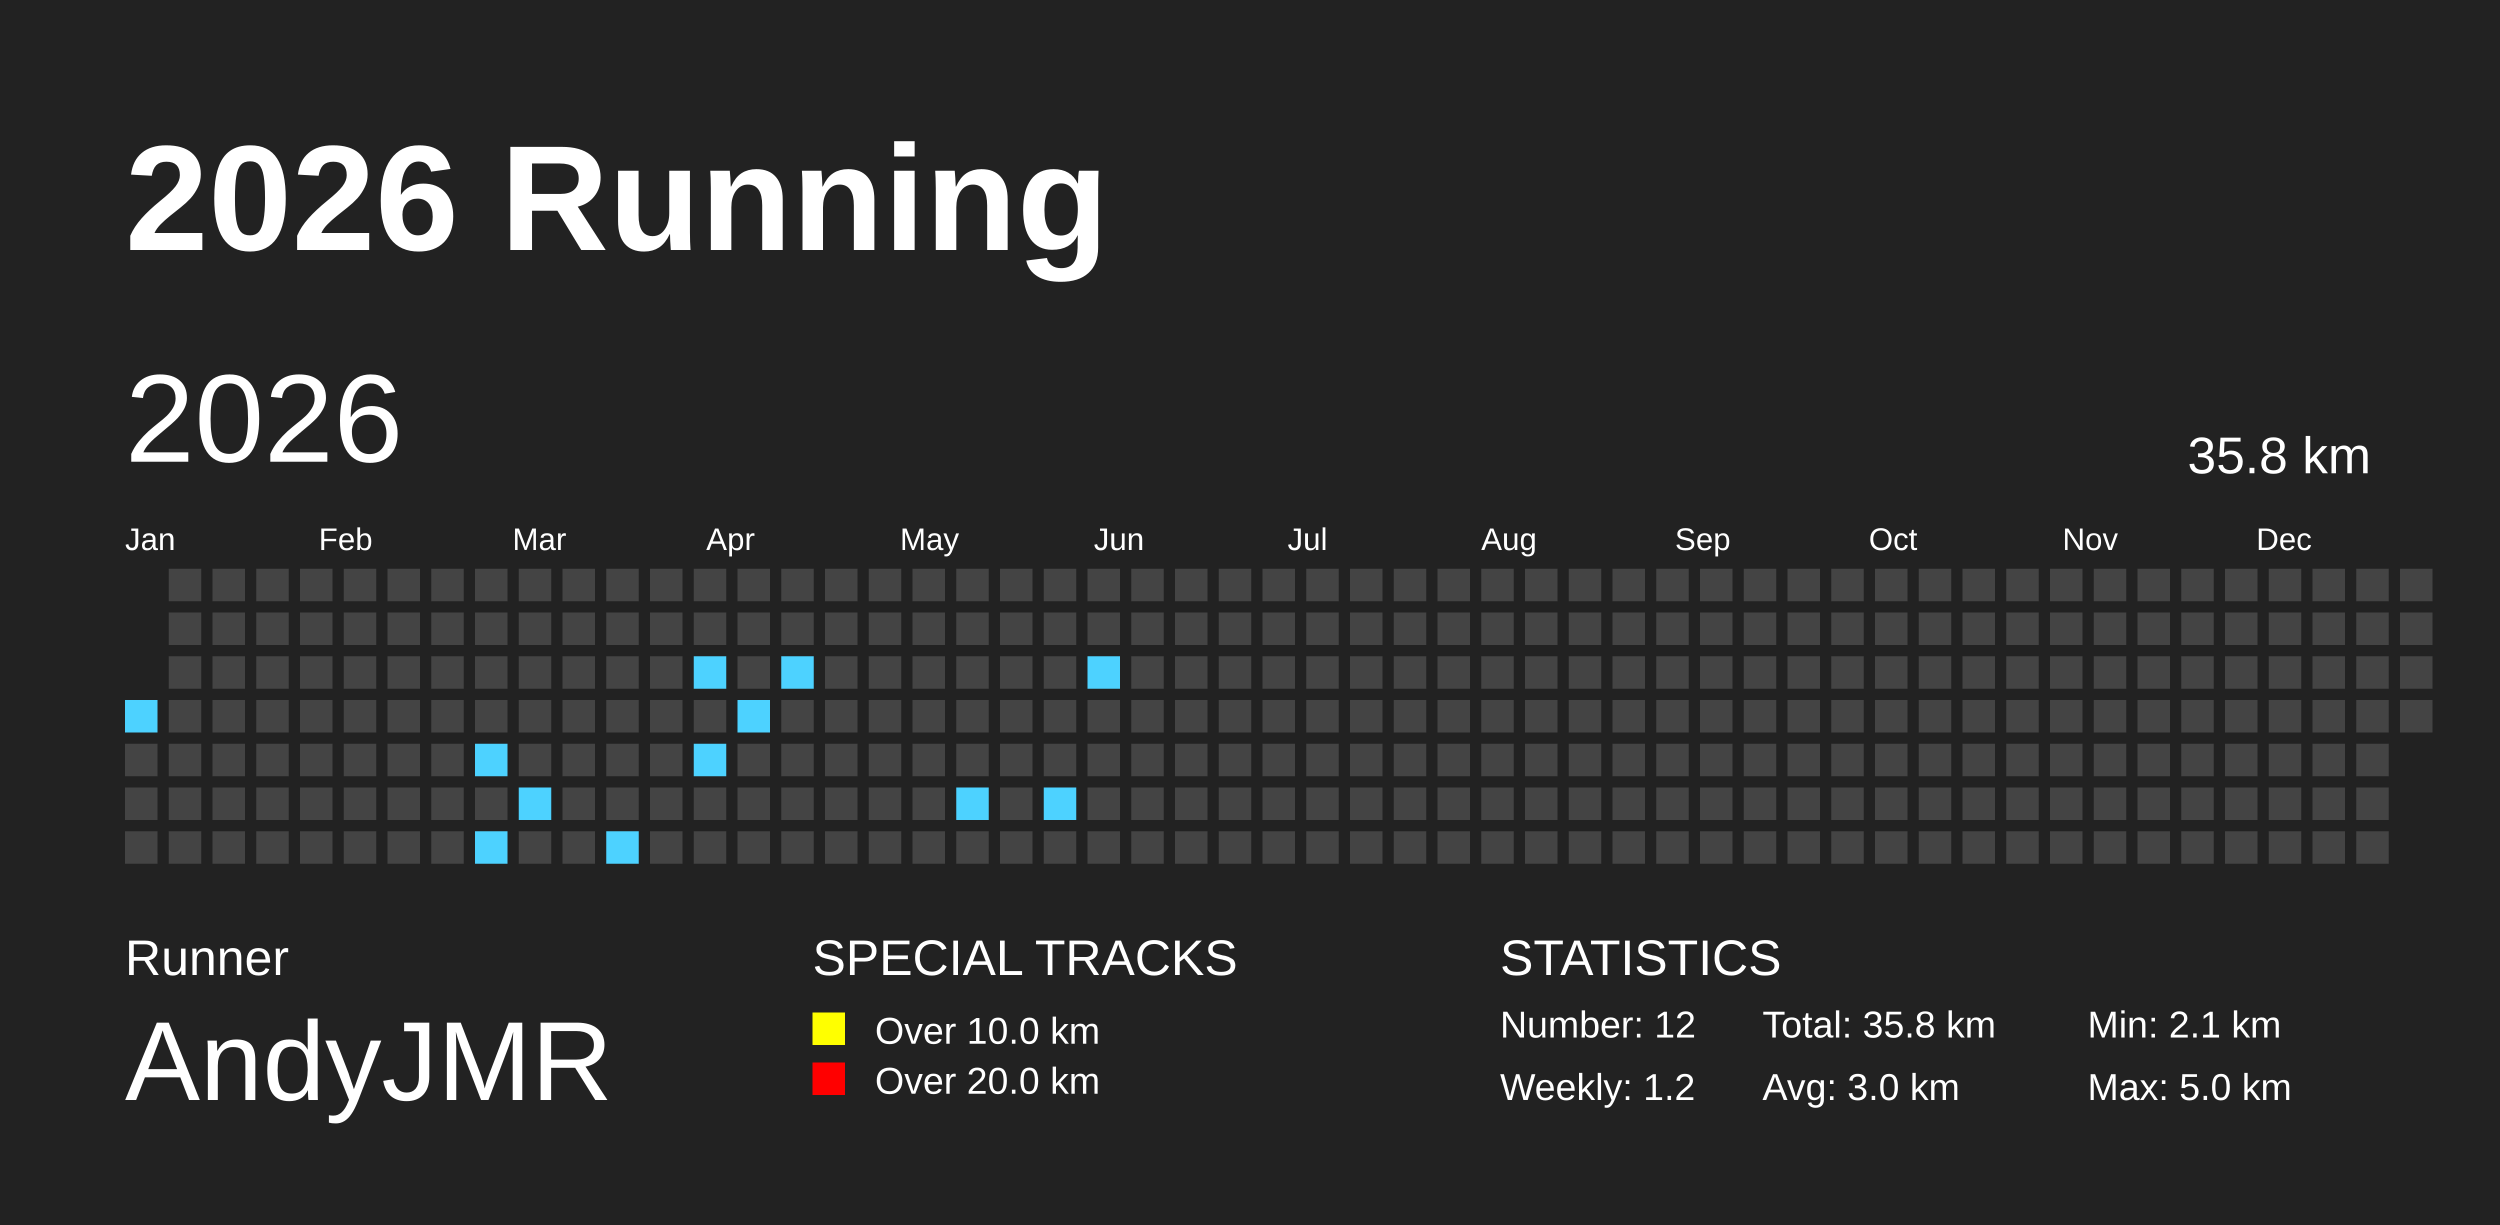
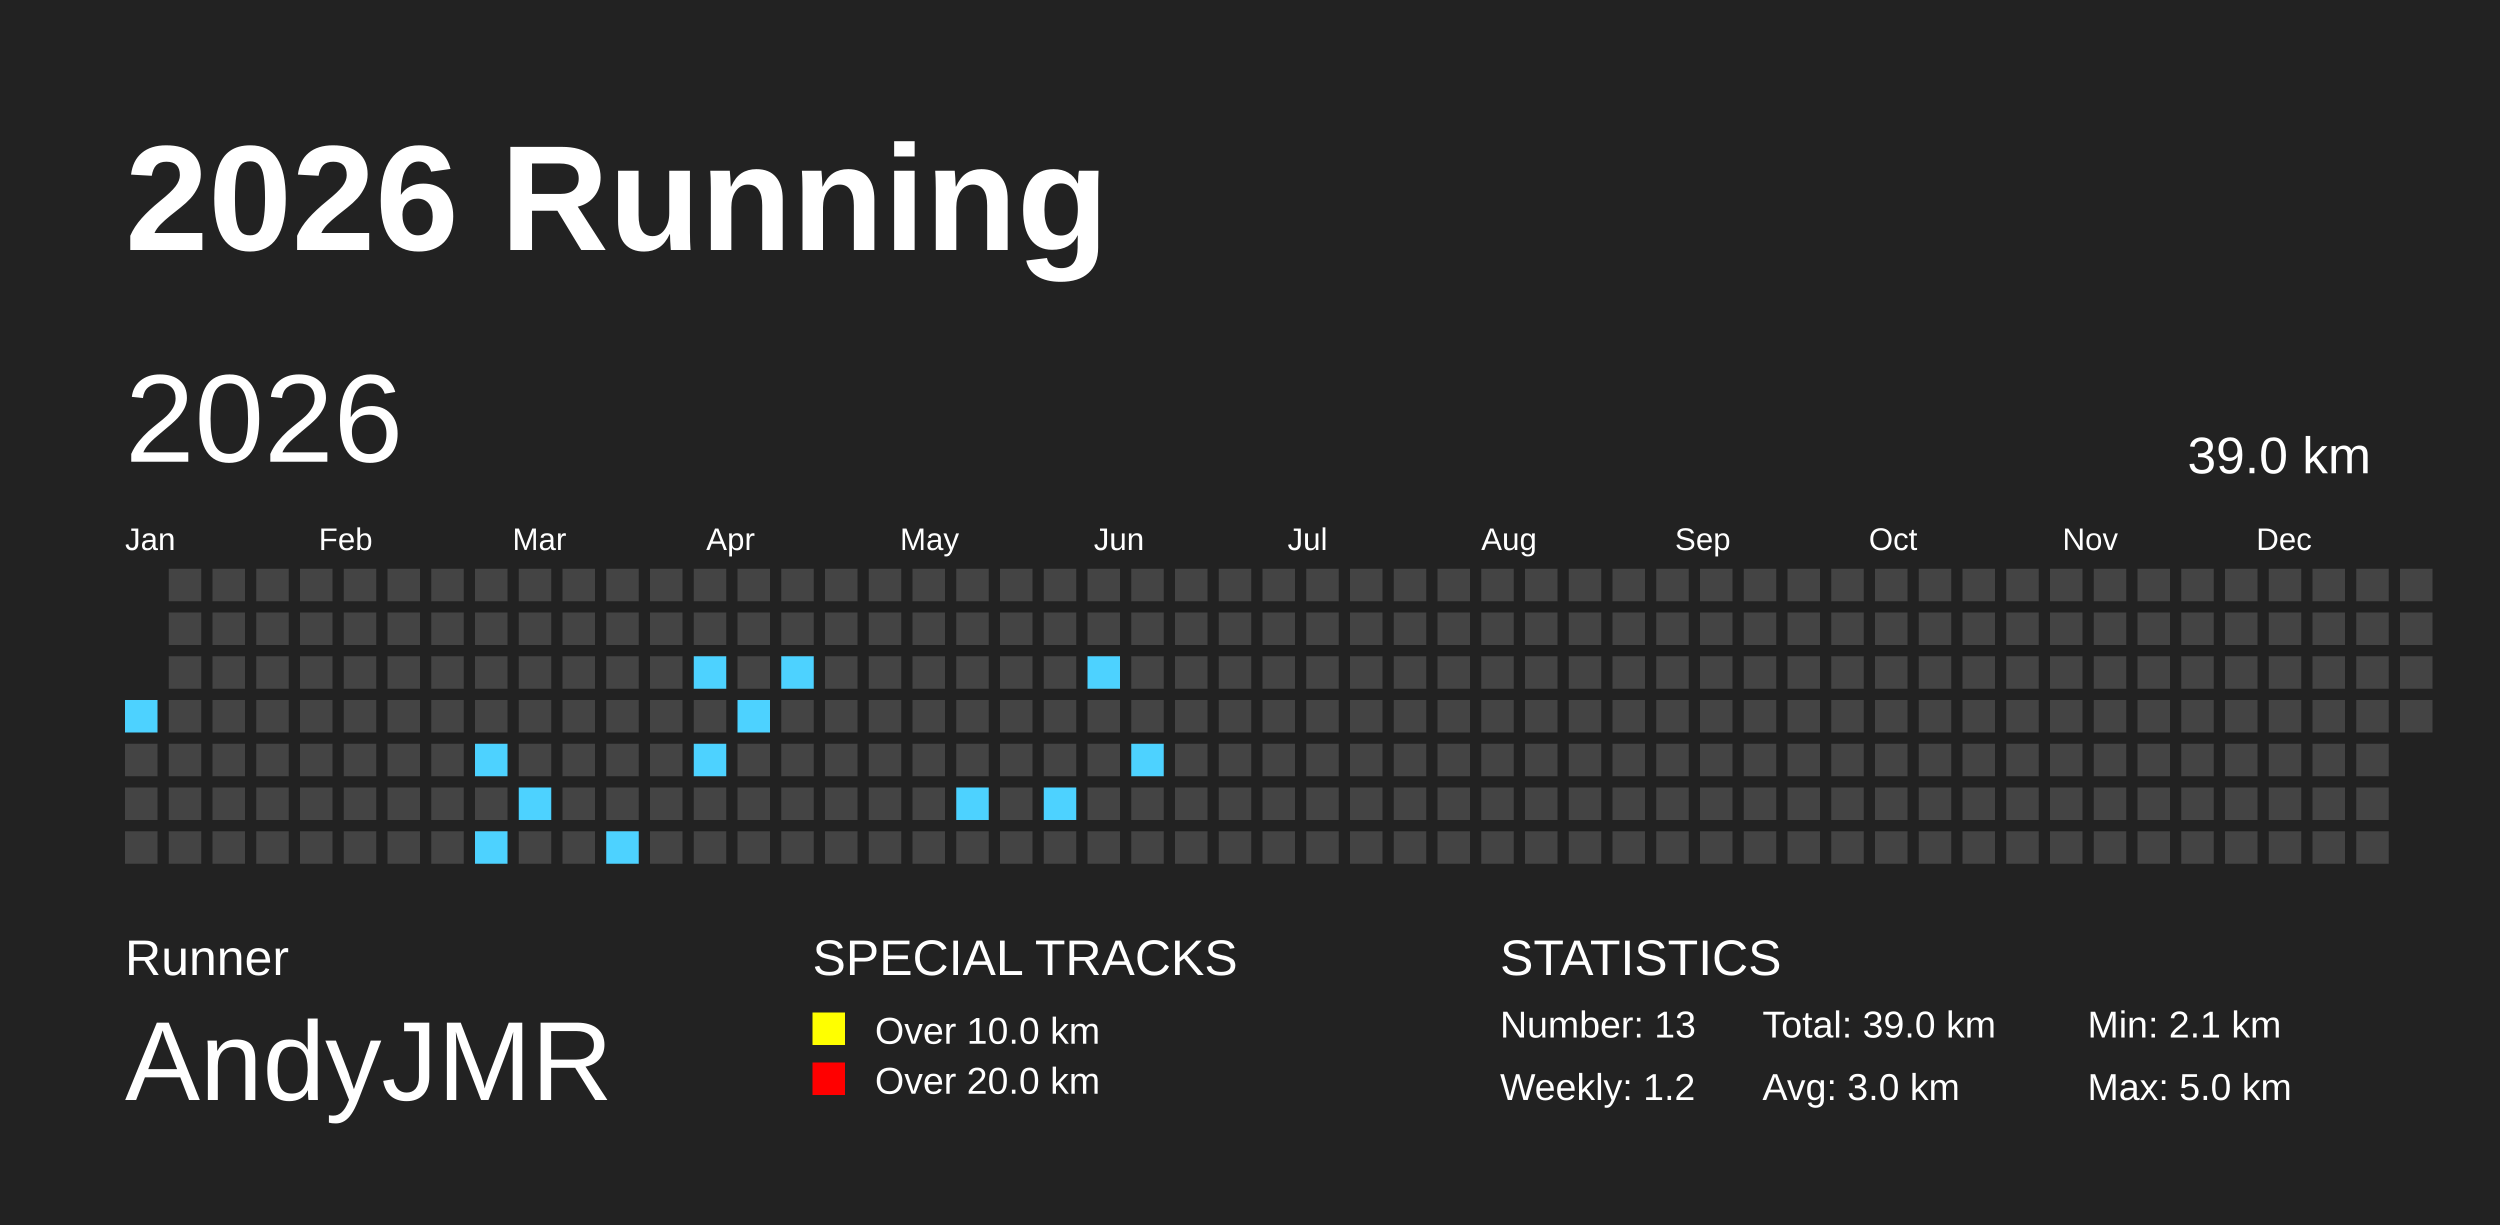
<svg xmlns="http://www.w3.org/2000/svg" baseProfile="full" height="98mm" version="1.1" viewBox="0,0,200,98" width="200mm">
  <defs />
  <rect fill="#222222" height="98" width="200" x="0" y="0" />
  <text fill="#FFFFFF" style="font-size:12px; font-family:Arial; font-weight:bold;" x="10" y="20">2026 Running</text>
  <text fill="#FFFFFF" style="font-size:4px; font-family:Arial" x="10" y="78">Runner</text>
  <text fill="#FFFFFF" style="font-size:9px; font-family:Arial" x="10" y="88">AndyJMR</text>
  <text fill="#FFFFFF" style="font-size:4px; font-family:Arial" x="65" y="78">SPECIAL TRACKS</text>
  <rect fill="yellow" height="2.6" width="2.6" x="65" y="81" />
  <text fill="#FFFFFF" style="font-size:3px; font-family:Arial" x="70" y="83.5">Over 10.0 km</text>
  <rect fill="red" height="2.6" width="2.6" x="65" y="85" />
  <text fill="#FFFFFF" style="font-size:3px; font-family:Arial" x="70" y="87.5">Over 20.0 km</text>
  <text fill="#FFFFFF" style="font-size:4px; font-family:Arial" x="120" y="78">STATISTICS</text>
-   <text fill="#FFFFFF" style="font-size:3px; font-family:Arial" x="120" y="83">Number: 12</text>
+   <text fill="#FFFFFF" style="font-size:3px; font-family:Arial" x="120" y="83">Number: 13</text>
  <text fill="#FFFFFF" style="font-size:3px; font-family:Arial" x="120" y="88">Weekly: 1.2</text>
-   <text fill="#FFFFFF" style="font-size:3px; font-family:Arial" x="141" y="83">Total: 35.8 km</text>
+   <text fill="#FFFFFF" style="font-size:3px; font-family:Arial" x="141" y="83">Total: 39.0 km</text>
  <text fill="#FFFFFF" style="font-size:3px; font-family:Arial" x="141" y="88">Avg: 3.0 km</text>
  <text fill="#FFFFFF" style="font-size:3px; font-family:Arial" x="167" y="83">Min: 2.1 km</text>
  <text fill="#FFFFFF" style="font-size:3px; font-family:Arial" x="167" y="88">Max: 5.0 km</text>
  <text dominant-baseline="hanging" fill="#FFFFFF" style="font-size:10.0px; font-family:Arial;" x="10" y="30">2026</text>
-   <text dominant-baseline="hanging" fill="#FFFFFF" style="font-size:4.125px; font-family:Arial;" x="175" y="35">35.8 km</text>
+   <text dominant-baseline="hanging" fill="#FFFFFF" style="font-size:4.125px; font-family:Arial;" x="175" y="35">39.0 km</text>
  <text fill="#FFFFFF" style="font-size:2.5px; font-family:Arial" x="10.0" y="44">Jan</text>
  <text fill="#FFFFFF" style="font-size:2.5px; font-family:Arial" x="25.5" y="44">Feb</text>
  <text fill="#FFFFFF" style="font-size:2.5px; font-family:Arial" x="41.0" y="44">Mar</text>
  <text fill="#FFFFFF" style="font-size:2.5px; font-family:Arial" x="56.5" y="44">Apr</text>
  <text fill="#FFFFFF" style="font-size:2.5px; font-family:Arial" x="72.0" y="44">May</text>
  <text fill="#FFFFFF" style="font-size:2.5px; font-family:Arial" x="87.5" y="44">Jun</text>
  <text fill="#FFFFFF" style="font-size:2.5px; font-family:Arial" x="103.0" y="44">Jul</text>
  <text fill="#FFFFFF" style="font-size:2.5px; font-family:Arial" x="118.5" y="44">Aug</text>
  <text fill="#FFFFFF" style="font-size:2.5px; font-family:Arial" x="134.0" y="44">Sep</text>
  <text fill="#FFFFFF" style="font-size:2.5px; font-family:Arial" x="149.5" y="44">Oct</text>
  <text fill="#FFFFFF" style="font-size:2.5px; font-family:Arial" x="165.0" y="44">Nov</text>
  <text fill="#FFFFFF" style="font-size:2.5px; font-family:Arial" x="180.5" y="44">Dec</text>
  <rect fill="#4DD2FF" height="2.6" width="2.6" x="10.0" y="56.0" />
  <rect fill="#444444" height="2.6" width="2.6" x="10.0" y="59.5" />
  <rect fill="#444444" height="2.6" width="2.6" x="10.0" y="63.0" />
  <rect fill="#444444" height="2.6" width="2.6" x="10.0" y="66.5" />
  <rect fill="#444444" height="2.6" width="2.6" x="13.5" y="45.5" />
  <rect fill="#444444" height="2.6" width="2.6" x="13.5" y="49.0" />
  <rect fill="#444444" height="2.6" width="2.6" x="13.5" y="52.5" />
  <rect fill="#444444" height="2.6" width="2.6" x="13.5" y="56.0" />
  <rect fill="#444444" height="2.6" width="2.6" x="13.5" y="59.5" />
  <rect fill="#444444" height="2.6" width="2.6" x="13.5" y="63.0" />
  <rect fill="#444444" height="2.6" width="2.6" x="13.5" y="66.5" />
  <rect fill="#444444" height="2.6" width="2.6" x="17.0" y="45.5" />
  <rect fill="#444444" height="2.6" width="2.6" x="17.0" y="49.0" />
  <rect fill="#444444" height="2.6" width="2.6" x="17.0" y="52.5" />
  <rect fill="#444444" height="2.6" width="2.6" x="17.0" y="56.0" />
  <rect fill="#444444" height="2.6" width="2.6" x="17.0" y="59.5" />
  <rect fill="#444444" height="2.6" width="2.6" x="17.0" y="63.0" />
  <rect fill="#444444" height="2.6" width="2.6" x="17.0" y="66.5" />
  <rect fill="#444444" height="2.6" width="2.6" x="20.5" y="45.5" />
  <rect fill="#444444" height="2.6" width="2.6" x="20.5" y="49.0" />
  <rect fill="#444444" height="2.6" width="2.6" x="20.5" y="52.5" />
  <rect fill="#444444" height="2.6" width="2.6" x="20.5" y="56.0" />
  <rect fill="#444444" height="2.6" width="2.6" x="20.5" y="59.5" />
  <rect fill="#444444" height="2.6" width="2.6" x="20.5" y="63.0" />
  <rect fill="#444444" height="2.6" width="2.6" x="20.5" y="66.5" />
  <rect fill="#444444" height="2.6" width="2.6" x="24.0" y="45.5" />
  <rect fill="#444444" height="2.6" width="2.6" x="24.0" y="49.0" />
  <rect fill="#444444" height="2.6" width="2.6" x="24.0" y="52.5" />
  <rect fill="#444444" height="2.6" width="2.6" x="24.0" y="56.0" />
  <rect fill="#444444" height="2.6" width="2.6" x="24.0" y="59.5" />
  <rect fill="#444444" height="2.6" width="2.6" x="24.0" y="63.0" />
  <rect fill="#444444" height="2.6" width="2.6" x="24.0" y="66.5" />
  <rect fill="#444444" height="2.6" width="2.6" x="27.5" y="45.5" />
  <rect fill="#444444" height="2.6" width="2.6" x="27.5" y="49.0" />
  <rect fill="#444444" height="2.6" width="2.6" x="27.5" y="52.5" />
  <rect fill="#444444" height="2.6" width="2.6" x="27.5" y="56.0" />
  <rect fill="#444444" height="2.6" width="2.6" x="27.5" y="59.5" />
  <rect fill="#444444" height="2.6" width="2.6" x="27.5" y="63.0" />
  <rect fill="#444444" height="2.6" width="2.6" x="27.5" y="66.5" />
  <rect fill="#444444" height="2.6" width="2.6" x="31.0" y="45.5" />
  <rect fill="#444444" height="2.6" width="2.6" x="31.0" y="49.0" />
  <rect fill="#444444" height="2.6" width="2.6" x="31.0" y="52.5" />
  <rect fill="#444444" height="2.6" width="2.6" x="31.0" y="56.0" />
  <rect fill="#444444" height="2.6" width="2.6" x="31.0" y="59.5" />
  <rect fill="#444444" height="2.6" width="2.6" x="31.0" y="63.0" />
  <rect fill="#444444" height="2.6" width="2.6" x="31.0" y="66.5" />
  <rect fill="#444444" height="2.6" width="2.6" x="34.5" y="45.5" />
  <rect fill="#444444" height="2.6" width="2.6" x="34.5" y="49.0" />
  <rect fill="#444444" height="2.6" width="2.6" x="34.5" y="52.5" />
  <rect fill="#444444" height="2.6" width="2.6" x="34.5" y="56.0" />
  <rect fill="#444444" height="2.6" width="2.6" x="34.5" y="59.5" />
  <rect fill="#444444" height="2.6" width="2.6" x="34.5" y="63.0" />
  <rect fill="#444444" height="2.6" width="2.6" x="34.5" y="66.5" />
  <rect fill="#444444" height="2.6" width="2.6" x="38.0" y="45.5" />
  <rect fill="#444444" height="2.6" width="2.6" x="38.0" y="49.0" />
  <rect fill="#444444" height="2.6" width="2.6" x="38.0" y="52.5" />
  <rect fill="#444444" height="2.6" width="2.6" x="38.0" y="56.0" />
  <rect fill="#4DD2FF" height="2.6" width="2.6" x="38.0" y="59.5" />
  <rect fill="#444444" height="2.6" width="2.6" x="38.0" y="63.0" />
  <rect fill="#4DD2FF" height="2.6" width="2.6" x="38.0" y="66.5" />
  <rect fill="#444444" height="2.6" width="2.6" x="41.5" y="45.5" />
  <rect fill="#444444" height="2.6" width="2.6" x="41.5" y="49.0" />
  <rect fill="#444444" height="2.6" width="2.6" x="41.5" y="52.5" />
  <rect fill="#444444" height="2.6" width="2.6" x="41.5" y="56.0" />
  <rect fill="#444444" height="2.6" width="2.6" x="41.5" y="59.5" />
  <rect fill="#4DD2FF" height="2.6" width="2.6" x="41.5" y="63.0" />
  <rect fill="#444444" height="2.6" width="2.6" x="41.5" y="66.5" />
  <rect fill="#444444" height="2.6" width="2.6" x="45.0" y="45.5" />
  <rect fill="#444444" height="2.6" width="2.6" x="45.0" y="49.0" />
  <rect fill="#444444" height="2.6" width="2.6" x="45.0" y="52.5" />
  <rect fill="#444444" height="2.6" width="2.6" x="45.0" y="56.0" />
  <rect fill="#444444" height="2.6" width="2.6" x="45.0" y="59.5" />
  <rect fill="#444444" height="2.6" width="2.6" x="45.0" y="63.0" />
  <rect fill="#444444" height="2.6" width="2.6" x="45.0" y="66.5" />
  <rect fill="#444444" height="2.6" width="2.6" x="48.5" y="45.5" />
  <rect fill="#444444" height="2.6" width="2.6" x="48.5" y="49.0" />
  <rect fill="#444444" height="2.6" width="2.6" x="48.5" y="52.5" />
  <rect fill="#444444" height="2.6" width="2.6" x="48.5" y="56.0" />
  <rect fill="#444444" height="2.6" width="2.6" x="48.5" y="59.5" />
  <rect fill="#444444" height="2.6" width="2.6" x="48.5" y="63.0" />
  <rect fill="#4DD2FF" height="2.6" width="2.6" x="48.5" y="66.5" />
  <rect fill="#444444" height="2.6" width="2.6" x="52.0" y="45.5" />
  <rect fill="#444444" height="2.6" width="2.6" x="52.0" y="49.0" />
  <rect fill="#444444" height="2.6" width="2.6" x="52.0" y="52.5" />
  <rect fill="#444444" height="2.6" width="2.6" x="52.0" y="56.0" />
  <rect fill="#444444" height="2.6" width="2.6" x="52.0" y="59.5" />
  <rect fill="#444444" height="2.6" width="2.6" x="52.0" y="63.0" />
  <rect fill="#444444" height="2.6" width="2.6" x="52.0" y="66.5" />
  <rect fill="#444444" height="2.6" width="2.6" x="55.5" y="45.5" />
  <rect fill="#444444" height="2.6" width="2.6" x="55.5" y="49.0" />
  <rect fill="#4DD2FF" height="2.6" width="2.6" x="55.5" y="52.5" />
  <rect fill="#444444" height="2.6" width="2.6" x="55.5" y="56.0" />
  <rect fill="#4DD2FF" height="2.6" width="2.6" x="55.5" y="59.5" />
  <rect fill="#444444" height="2.6" width="2.6" x="55.5" y="63.0" />
  <rect fill="#444444" height="2.6" width="2.6" x="55.5" y="66.5" />
  <rect fill="#444444" height="2.6" width="2.6" x="59.0" y="45.5" />
  <rect fill="#444444" height="2.6" width="2.6" x="59.0" y="49.0" />
  <rect fill="#444444" height="2.6" width="2.6" x="59.0" y="52.5" />
  <rect fill="#4DD2FF" height="2.6" width="2.6" x="59.0" y="56.0" />
  <rect fill="#444444" height="2.6" width="2.6" x="59.0" y="59.5" />
  <rect fill="#444444" height="2.6" width="2.6" x="59.0" y="63.0" />
  <rect fill="#444444" height="2.6" width="2.6" x="59.0" y="66.5" />
  <rect fill="#444444" height="2.6" width="2.6" x="62.5" y="45.5" />
  <rect fill="#444444" height="2.6" width="2.6" x="62.5" y="49.0" />
  <rect fill="#4DD2FF" height="2.6" width="2.6" x="62.5" y="52.5" />
  <rect fill="#444444" height="2.6" width="2.6" x="62.5" y="56.0" />
  <rect fill="#444444" height="2.6" width="2.6" x="62.5" y="59.5" />
  <rect fill="#444444" height="2.6" width="2.6" x="62.5" y="63.0" />
  <rect fill="#444444" height="2.6" width="2.6" x="62.5" y="66.5" />
  <rect fill="#444444" height="2.6" width="2.6" x="66.0" y="45.5" />
  <rect fill="#444444" height="2.6" width="2.6" x="66.0" y="49.0" />
  <rect fill="#444444" height="2.6" width="2.6" x="66.0" y="52.5" />
  <rect fill="#444444" height="2.6" width="2.6" x="66.0" y="56.0" />
  <rect fill="#444444" height="2.6" width="2.6" x="66.0" y="59.5" />
  <rect fill="#444444" height="2.6" width="2.6" x="66.0" y="63.0" />
  <rect fill="#444444" height="2.6" width="2.6" x="66.0" y="66.5" />
  <rect fill="#444444" height="2.6" width="2.6" x="69.5" y="45.5" />
  <rect fill="#444444" height="2.6" width="2.6" x="69.5" y="49.0" />
  <rect fill="#444444" height="2.6" width="2.6" x="69.5" y="52.5" />
  <rect fill="#444444" height="2.6" width="2.6" x="69.5" y="56.0" />
  <rect fill="#444444" height="2.6" width="2.6" x="69.5" y="59.5" />
  <rect fill="#444444" height="2.6" width="2.6" x="69.5" y="63.0" />
  <rect fill="#444444" height="2.6" width="2.6" x="69.5" y="66.5" />
  <rect fill="#444444" height="2.6" width="2.6" x="73.0" y="45.5" />
  <rect fill="#444444" height="2.6" width="2.6" x="73.0" y="49.0" />
  <rect fill="#444444" height="2.6" width="2.6" x="73.0" y="52.5" />
  <rect fill="#444444" height="2.6" width="2.6" x="73.0" y="56.0" />
  <rect fill="#444444" height="2.6" width="2.6" x="73.0" y="59.5" />
  <rect fill="#444444" height="2.6" width="2.6" x="73.0" y="63.0" />
  <rect fill="#444444" height="2.6" width="2.6" x="73.0" y="66.5" />
  <rect fill="#444444" height="2.6" width="2.6" x="76.5" y="45.5" />
  <rect fill="#444444" height="2.6" width="2.6" x="76.5" y="49.0" />
  <rect fill="#444444" height="2.6" width="2.6" x="76.5" y="52.5" />
  <rect fill="#444444" height="2.6" width="2.6" x="76.5" y="56.0" />
  <rect fill="#444444" height="2.6" width="2.6" x="76.5" y="59.5" />
  <rect fill="#4DD2FF" height="2.6" width="2.6" x="76.5" y="63.0" />
  <rect fill="#444444" height="2.6" width="2.6" x="76.5" y="66.5" />
  <rect fill="#444444" height="2.6" width="2.6" x="80.0" y="45.5" />
  <rect fill="#444444" height="2.6" width="2.6" x="80.0" y="49.0" />
  <rect fill="#444444" height="2.6" width="2.6" x="80.0" y="52.5" />
  <rect fill="#444444" height="2.6" width="2.6" x="80.0" y="56.0" />
  <rect fill="#444444" height="2.6" width="2.6" x="80.0" y="59.5" />
  <rect fill="#444444" height="2.6" width="2.6" x="80.0" y="63.0" />
  <rect fill="#444444" height="2.6" width="2.6" x="80.0" y="66.5" />
  <rect fill="#444444" height="2.6" width="2.6" x="83.5" y="45.5" />
  <rect fill="#444444" height="2.6" width="2.6" x="83.5" y="49.0" />
  <rect fill="#444444" height="2.6" width="2.6" x="83.5" y="52.5" />
  <rect fill="#444444" height="2.6" width="2.6" x="83.5" y="56.0" />
  <rect fill="#444444" height="2.6" width="2.6" x="83.5" y="59.5" />
  <rect fill="#4DD2FF" height="2.6" width="2.6" x="83.5" y="63.0" />
  <rect fill="#444444" height="2.6" width="2.6" x="83.5" y="66.5" />
  <rect fill="#444444" height="2.6" width="2.6" x="87.0" y="45.5" />
  <rect fill="#444444" height="2.6" width="2.6" x="87.0" y="49.0" />
  <rect fill="#4DD2FF" height="2.6" width="2.6" x="87.0" y="52.5" />
  <rect fill="#444444" height="2.6" width="2.6" x="87.0" y="56.0" />
  <rect fill="#444444" height="2.6" width="2.6" x="87.0" y="59.5" />
  <rect fill="#444444" height="2.6" width="2.6" x="87.0" y="63.0" />
  <rect fill="#444444" height="2.6" width="2.6" x="87.0" y="66.5" />
  <rect fill="#444444" height="2.6" width="2.6" x="90.5" y="45.5" />
  <rect fill="#444444" height="2.6" width="2.6" x="90.5" y="49.0" />
  <rect fill="#444444" height="2.6" width="2.6" x="90.5" y="52.5" />
  <rect fill="#444444" height="2.6" width="2.6" x="90.5" y="56.0" />
-   <rect fill="#444444" height="2.6" width="2.6" x="90.5" y="59.5" />
+   <rect fill="#4DD2FF" height="2.6" width="2.6" x="90.5" y="59.5" />
  <rect fill="#444444" height="2.6" width="2.6" x="90.5" y="63.0" />
  <rect fill="#444444" height="2.6" width="2.6" x="90.5" y="66.5" />
  <rect fill="#444444" height="2.6" width="2.6" x="94.0" y="45.5" />
  <rect fill="#444444" height="2.6" width="2.6" x="94.0" y="49.0" />
  <rect fill="#444444" height="2.6" width="2.6" x="94.0" y="52.5" />
  <rect fill="#444444" height="2.6" width="2.6" x="94.0" y="56.0" />
  <rect fill="#444444" height="2.6" width="2.6" x="94.0" y="59.5" />
  <rect fill="#444444" height="2.6" width="2.6" x="94.0" y="63.0" />
  <rect fill="#444444" height="2.6" width="2.6" x="94.0" y="66.5" />
  <rect fill="#444444" height="2.6" width="2.6" x="97.5" y="45.5" />
  <rect fill="#444444" height="2.6" width="2.6" x="97.5" y="49.0" />
  <rect fill="#444444" height="2.6" width="2.6" x="97.5" y="52.5" />
  <rect fill="#444444" height="2.6" width="2.6" x="97.5" y="56.0" />
  <rect fill="#444444" height="2.6" width="2.6" x="97.5" y="59.5" />
  <rect fill="#444444" height="2.6" width="2.6" x="97.5" y="63.0" />
  <rect fill="#444444" height="2.6" width="2.6" x="97.5" y="66.5" />
  <rect fill="#444444" height="2.6" width="2.6" x="101.0" y="45.5" />
  <rect fill="#444444" height="2.6" width="2.6" x="101.0" y="49.0" />
  <rect fill="#444444" height="2.6" width="2.6" x="101.0" y="52.5" />
  <rect fill="#444444" height="2.6" width="2.6" x="101.0" y="56.0" />
  <rect fill="#444444" height="2.6" width="2.6" x="101.0" y="59.5" />
  <rect fill="#444444" height="2.6" width="2.6" x="101.0" y="63.0" />
  <rect fill="#444444" height="2.6" width="2.6" x="101.0" y="66.5" />
  <rect fill="#444444" height="2.6" width="2.6" x="104.5" y="45.5" />
  <rect fill="#444444" height="2.6" width="2.6" x="104.5" y="49.0" />
  <rect fill="#444444" height="2.6" width="2.6" x="104.5" y="52.5" />
  <rect fill="#444444" height="2.6" width="2.6" x="104.5" y="56.0" />
  <rect fill="#444444" height="2.6" width="2.6" x="104.5" y="59.5" />
  <rect fill="#444444" height="2.6" width="2.6" x="104.5" y="63.0" />
  <rect fill="#444444" height="2.6" width="2.6" x="104.5" y="66.5" />
  <rect fill="#444444" height="2.6" width="2.6" x="108.0" y="45.5" />
  <rect fill="#444444" height="2.6" width="2.6" x="108.0" y="49.0" />
  <rect fill="#444444" height="2.6" width="2.6" x="108.0" y="52.5" />
  <rect fill="#444444" height="2.6" width="2.6" x="108.0" y="56.0" />
  <rect fill="#444444" height="2.6" width="2.6" x="108.0" y="59.5" />
  <rect fill="#444444" height="2.6" width="2.6" x="108.0" y="63.0" />
  <rect fill="#444444" height="2.6" width="2.6" x="108.0" y="66.5" />
  <rect fill="#444444" height="2.6" width="2.6" x="111.5" y="45.5" />
  <rect fill="#444444" height="2.6" width="2.6" x="111.5" y="49.0" />
  <rect fill="#444444" height="2.6" width="2.6" x="111.5" y="52.5" />
  <rect fill="#444444" height="2.6" width="2.6" x="111.5" y="56.0" />
  <rect fill="#444444" height="2.6" width="2.6" x="111.5" y="59.5" />
  <rect fill="#444444" height="2.6" width="2.6" x="111.5" y="63.0" />
  <rect fill="#444444" height="2.6" width="2.6" x="111.5" y="66.5" />
  <rect fill="#444444" height="2.6" width="2.6" x="115.0" y="45.5" />
  <rect fill="#444444" height="2.6" width="2.6" x="115.0" y="49.0" />
  <rect fill="#444444" height="2.6" width="2.6" x="115.0" y="52.5" />
  <rect fill="#444444" height="2.6" width="2.6" x="115.0" y="56.0" />
  <rect fill="#444444" height="2.6" width="2.6" x="115.0" y="59.5" />
  <rect fill="#444444" height="2.6" width="2.6" x="115.0" y="63.0" />
  <rect fill="#444444" height="2.6" width="2.6" x="115.0" y="66.5" />
  <rect fill="#444444" height="2.6" width="2.6" x="118.5" y="45.5" />
  <rect fill="#444444" height="2.6" width="2.6" x="118.5" y="49.0" />
  <rect fill="#444444" height="2.6" width="2.6" x="118.5" y="52.5" />
  <rect fill="#444444" height="2.6" width="2.6" x="118.5" y="56.0" />
  <rect fill="#444444" height="2.6" width="2.6" x="118.5" y="59.5" />
  <rect fill="#444444" height="2.6" width="2.6" x="118.5" y="63.0" />
  <rect fill="#444444" height="2.6" width="2.6" x="118.5" y="66.5" />
  <rect fill="#444444" height="2.6" width="2.6" x="122.0" y="45.5" />
  <rect fill="#444444" height="2.6" width="2.6" x="122.0" y="49.0" />
  <rect fill="#444444" height="2.6" width="2.6" x="122.0" y="52.5" />
  <rect fill="#444444" height="2.6" width="2.6" x="122.0" y="56.0" />
  <rect fill="#444444" height="2.6" width="2.6" x="122.0" y="59.5" />
  <rect fill="#444444" height="2.6" width="2.6" x="122.0" y="63.0" />
  <rect fill="#444444" height="2.6" width="2.6" x="122.0" y="66.5" />
  <rect fill="#444444" height="2.6" width="2.6" x="125.5" y="45.5" />
  <rect fill="#444444" height="2.6" width="2.6" x="125.5" y="49.0" />
  <rect fill="#444444" height="2.6" width="2.6" x="125.5" y="52.5" />
  <rect fill="#444444" height="2.6" width="2.6" x="125.5" y="56.0" />
  <rect fill="#444444" height="2.6" width="2.6" x="125.5" y="59.5" />
  <rect fill="#444444" height="2.6" width="2.6" x="125.5" y="63.0" />
  <rect fill="#444444" height="2.6" width="2.6" x="125.5" y="66.5" />
  <rect fill="#444444" height="2.6" width="2.6" x="129.0" y="45.5" />
  <rect fill="#444444" height="2.6" width="2.6" x="129.0" y="49.0" />
  <rect fill="#444444" height="2.6" width="2.6" x="129.0" y="52.5" />
  <rect fill="#444444" height="2.6" width="2.6" x="129.0" y="56.0" />
  <rect fill="#444444" height="2.6" width="2.6" x="129.0" y="59.5" />
  <rect fill="#444444" height="2.6" width="2.6" x="129.0" y="63.0" />
  <rect fill="#444444" height="2.6" width="2.6" x="129.0" y="66.5" />
  <rect fill="#444444" height="2.6" width="2.6" x="132.5" y="45.5" />
  <rect fill="#444444" height="2.6" width="2.6" x="132.5" y="49.0" />
  <rect fill="#444444" height="2.6" width="2.6" x="132.5" y="52.5" />
  <rect fill="#444444" height="2.6" width="2.6" x="132.5" y="56.0" />
  <rect fill="#444444" height="2.6" width="2.6" x="132.5" y="59.5" />
  <rect fill="#444444" height="2.6" width="2.6" x="132.5" y="63.0" />
  <rect fill="#444444" height="2.6" width="2.6" x="132.5" y="66.5" />
  <rect fill="#444444" height="2.6" width="2.6" x="136.0" y="45.5" />
  <rect fill="#444444" height="2.6" width="2.6" x="136.0" y="49.0" />
  <rect fill="#444444" height="2.6" width="2.6" x="136.0" y="52.5" />
  <rect fill="#444444" height="2.6" width="2.6" x="136.0" y="56.0" />
  <rect fill="#444444" height="2.6" width="2.6" x="136.0" y="59.5" />
  <rect fill="#444444" height="2.6" width="2.6" x="136.0" y="63.0" />
  <rect fill="#444444" height="2.6" width="2.6" x="136.0" y="66.5" />
  <rect fill="#444444" height="2.6" width="2.6" x="139.5" y="45.5" />
  <rect fill="#444444" height="2.6" width="2.6" x="139.5" y="49.0" />
  <rect fill="#444444" height="2.6" width="2.6" x="139.5" y="52.5" />
  <rect fill="#444444" height="2.6" width="2.6" x="139.5" y="56.0" />
  <rect fill="#444444" height="2.6" width="2.6" x="139.5" y="59.5" />
  <rect fill="#444444" height="2.6" width="2.6" x="139.5" y="63.0" />
  <rect fill="#444444" height="2.6" width="2.6" x="139.5" y="66.5" />
  <rect fill="#444444" height="2.6" width="2.6" x="143.0" y="45.5" />
  <rect fill="#444444" height="2.6" width="2.6" x="143.0" y="49.0" />
  <rect fill="#444444" height="2.6" width="2.6" x="143.0" y="52.5" />
  <rect fill="#444444" height="2.6" width="2.6" x="143.0" y="56.0" />
  <rect fill="#444444" height="2.6" width="2.6" x="143.0" y="59.5" />
  <rect fill="#444444" height="2.6" width="2.6" x="143.0" y="63.0" />
  <rect fill="#444444" height="2.6" width="2.6" x="143.0" y="66.5" />
  <rect fill="#444444" height="2.6" width="2.6" x="146.5" y="45.5" />
  <rect fill="#444444" height="2.6" width="2.6" x="146.5" y="49.0" />
  <rect fill="#444444" height="2.6" width="2.6" x="146.5" y="52.5" />
  <rect fill="#444444" height="2.6" width="2.6" x="146.5" y="56.0" />
  <rect fill="#444444" height="2.6" width="2.6" x="146.5" y="59.5" />
  <rect fill="#444444" height="2.6" width="2.6" x="146.5" y="63.0" />
  <rect fill="#444444" height="2.6" width="2.6" x="146.5" y="66.5" />
  <rect fill="#444444" height="2.6" width="2.6" x="150.0" y="45.5" />
  <rect fill="#444444" height="2.6" width="2.6" x="150.0" y="49.0" />
  <rect fill="#444444" height="2.6" width="2.6" x="150.0" y="52.5" />
  <rect fill="#444444" height="2.6" width="2.6" x="150.0" y="56.0" />
  <rect fill="#444444" height="2.6" width="2.6" x="150.0" y="59.5" />
  <rect fill="#444444" height="2.6" width="2.6" x="150.0" y="63.0" />
  <rect fill="#444444" height="2.6" width="2.6" x="150.0" y="66.5" />
  <rect fill="#444444" height="2.6" width="2.6" x="153.5" y="45.5" />
  <rect fill="#444444" height="2.6" width="2.6" x="153.5" y="49.0" />
  <rect fill="#444444" height="2.6" width="2.6" x="153.5" y="52.5" />
  <rect fill="#444444" height="2.6" width="2.6" x="153.5" y="56.0" />
  <rect fill="#444444" height="2.6" width="2.6" x="153.5" y="59.5" />
  <rect fill="#444444" height="2.6" width="2.6" x="153.5" y="63.0" />
  <rect fill="#444444" height="2.6" width="2.6" x="153.5" y="66.5" />
  <rect fill="#444444" height="2.6" width="2.6" x="157.0" y="45.5" />
  <rect fill="#444444" height="2.6" width="2.6" x="157.0" y="49.0" />
  <rect fill="#444444" height="2.6" width="2.6" x="157.0" y="52.5" />
  <rect fill="#444444" height="2.6" width="2.6" x="157.0" y="56.0" />
  <rect fill="#444444" height="2.6" width="2.6" x="157.0" y="59.5" />
  <rect fill="#444444" height="2.6" width="2.6" x="157.0" y="63.0" />
  <rect fill="#444444" height="2.6" width="2.6" x="157.0" y="66.5" />
  <rect fill="#444444" height="2.6" width="2.6" x="160.5" y="45.5" />
  <rect fill="#444444" height="2.6" width="2.6" x="160.5" y="49.0" />
  <rect fill="#444444" height="2.6" width="2.6" x="160.5" y="52.5" />
  <rect fill="#444444" height="2.6" width="2.6" x="160.5" y="56.0" />
  <rect fill="#444444" height="2.6" width="2.6" x="160.5" y="59.5" />
  <rect fill="#444444" height="2.6" width="2.6" x="160.5" y="63.0" />
  <rect fill="#444444" height="2.6" width="2.6" x="160.5" y="66.5" />
  <rect fill="#444444" height="2.6" width="2.6" x="164.0" y="45.5" />
  <rect fill="#444444" height="2.6" width="2.6" x="164.0" y="49.0" />
  <rect fill="#444444" height="2.6" width="2.6" x="164.0" y="52.5" />
  <rect fill="#444444" height="2.6" width="2.6" x="164.0" y="56.0" />
  <rect fill="#444444" height="2.6" width="2.6" x="164.0" y="59.5" />
  <rect fill="#444444" height="2.6" width="2.6" x="164.0" y="63.0" />
  <rect fill="#444444" height="2.6" width="2.6" x="164.0" y="66.5" />
  <rect fill="#444444" height="2.6" width="2.6" x="167.5" y="45.5" />
  <rect fill="#444444" height="2.6" width="2.6" x="167.5" y="49.0" />
  <rect fill="#444444" height="2.6" width="2.6" x="167.5" y="52.5" />
  <rect fill="#444444" height="2.6" width="2.6" x="167.5" y="56.0" />
  <rect fill="#444444" height="2.6" width="2.6" x="167.5" y="59.5" />
  <rect fill="#444444" height="2.6" width="2.6" x="167.5" y="63.0" />
  <rect fill="#444444" height="2.6" width="2.6" x="167.5" y="66.5" />
  <rect fill="#444444" height="2.6" width="2.6" x="171.0" y="45.5" />
  <rect fill="#444444" height="2.6" width="2.6" x="171.0" y="49.0" />
  <rect fill="#444444" height="2.6" width="2.6" x="171.0" y="52.5" />
  <rect fill="#444444" height="2.6" width="2.6" x="171.0" y="56.0" />
  <rect fill="#444444" height="2.6" width="2.6" x="171.0" y="59.5" />
  <rect fill="#444444" height="2.6" width="2.6" x="171.0" y="63.0" />
  <rect fill="#444444" height="2.6" width="2.6" x="171.0" y="66.5" />
  <rect fill="#444444" height="2.6" width="2.6" x="174.5" y="45.5" />
  <rect fill="#444444" height="2.6" width="2.6" x="174.5" y="49.0" />
  <rect fill="#444444" height="2.6" width="2.6" x="174.5" y="52.5" />
  <rect fill="#444444" height="2.6" width="2.6" x="174.5" y="56.0" />
  <rect fill="#444444" height="2.6" width="2.6" x="174.5" y="59.5" />
  <rect fill="#444444" height="2.6" width="2.6" x="174.5" y="63.0" />
  <rect fill="#444444" height="2.6" width="2.6" x="174.5" y="66.5" />
  <rect fill="#444444" height="2.6" width="2.6" x="178.0" y="45.5" />
  <rect fill="#444444" height="2.6" width="2.6" x="178.0" y="49.0" />
  <rect fill="#444444" height="2.6" width="2.6" x="178.0" y="52.5" />
  <rect fill="#444444" height="2.6" width="2.6" x="178.0" y="56.0" />
  <rect fill="#444444" height="2.6" width="2.6" x="178.0" y="59.5" />
  <rect fill="#444444" height="2.6" width="2.6" x="178.0" y="63.0" />
  <rect fill="#444444" height="2.6" width="2.6" x="178.0" y="66.5" />
  <rect fill="#444444" height="2.6" width="2.6" x="181.5" y="45.5" />
  <rect fill="#444444" height="2.6" width="2.6" x="181.5" y="49.0" />
  <rect fill="#444444" height="2.6" width="2.6" x="181.5" y="52.5" />
  <rect fill="#444444" height="2.6" width="2.6" x="181.5" y="56.0" />
  <rect fill="#444444" height="2.6" width="2.6" x="181.5" y="59.5" />
  <rect fill="#444444" height="2.6" width="2.6" x="181.5" y="63.0" />
  <rect fill="#444444" height="2.6" width="2.6" x="181.5" y="66.5" />
  <rect fill="#444444" height="2.6" width="2.6" x="185.0" y="45.5" />
  <rect fill="#444444" height="2.6" width="2.6" x="185.0" y="49.0" />
  <rect fill="#444444" height="2.6" width="2.6" x="185.0" y="52.5" />
  <rect fill="#444444" height="2.6" width="2.6" x="185.0" y="56.0" />
  <rect fill="#444444" height="2.6" width="2.6" x="185.0" y="59.5" />
  <rect fill="#444444" height="2.6" width="2.6" x="185.0" y="63.0" />
  <rect fill="#444444" height="2.6" width="2.6" x="185.0" y="66.5" />
  <rect fill="#444444" height="2.6" width="2.6" x="188.5" y="45.5" />
  <rect fill="#444444" height="2.6" width="2.6" x="188.5" y="49.0" />
  <rect fill="#444444" height="2.6" width="2.6" x="188.5" y="52.5" />
  <rect fill="#444444" height="2.6" width="2.6" x="188.5" y="56.0" />
  <rect fill="#444444" height="2.6" width="2.6" x="188.5" y="59.5" />
  <rect fill="#444444" height="2.6" width="2.6" x="188.5" y="63.0" />
  <rect fill="#444444" height="2.6" width="2.6" x="188.5" y="66.5" />
  <rect fill="#444444" height="2.6" width="2.6" x="192.0" y="45.5" />
  <rect fill="#444444" height="2.6" width="2.6" x="192.0" y="49.0" />
  <rect fill="#444444" height="2.6" width="2.6" x="192.0" y="52.5" />
  <rect fill="#444444" height="2.6" width="2.6" x="192.0" y="56.0" />
</svg>
